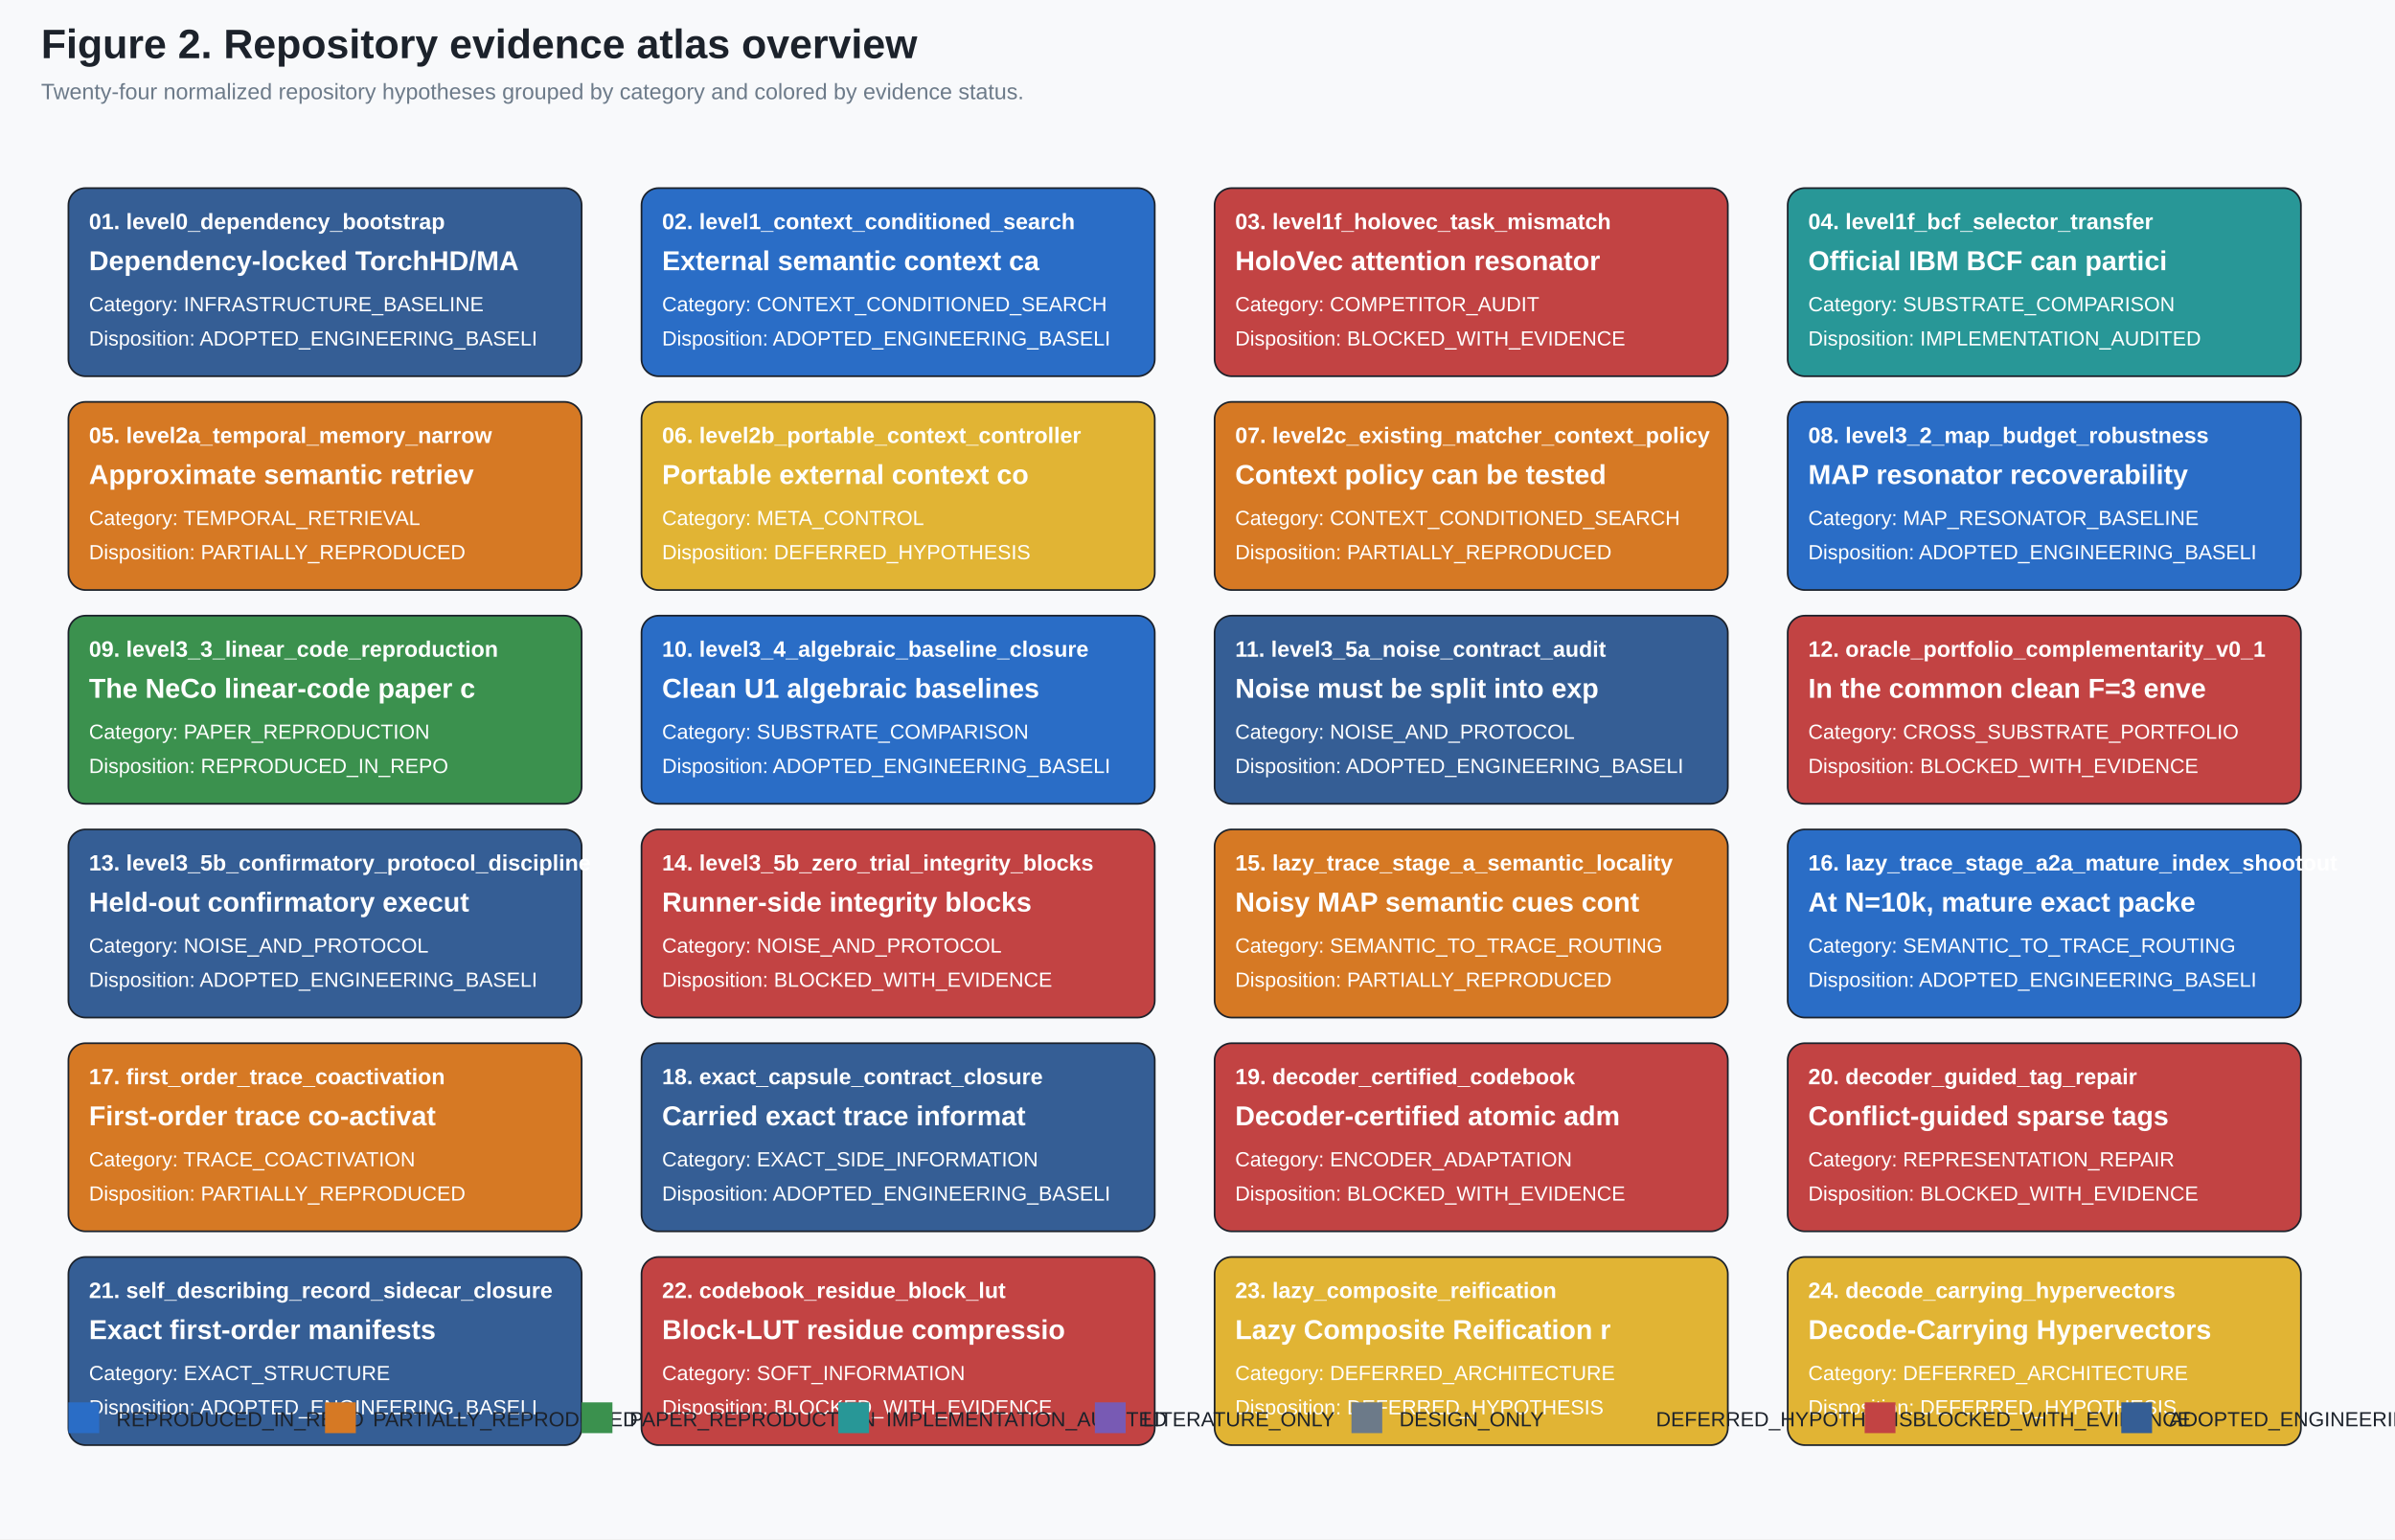
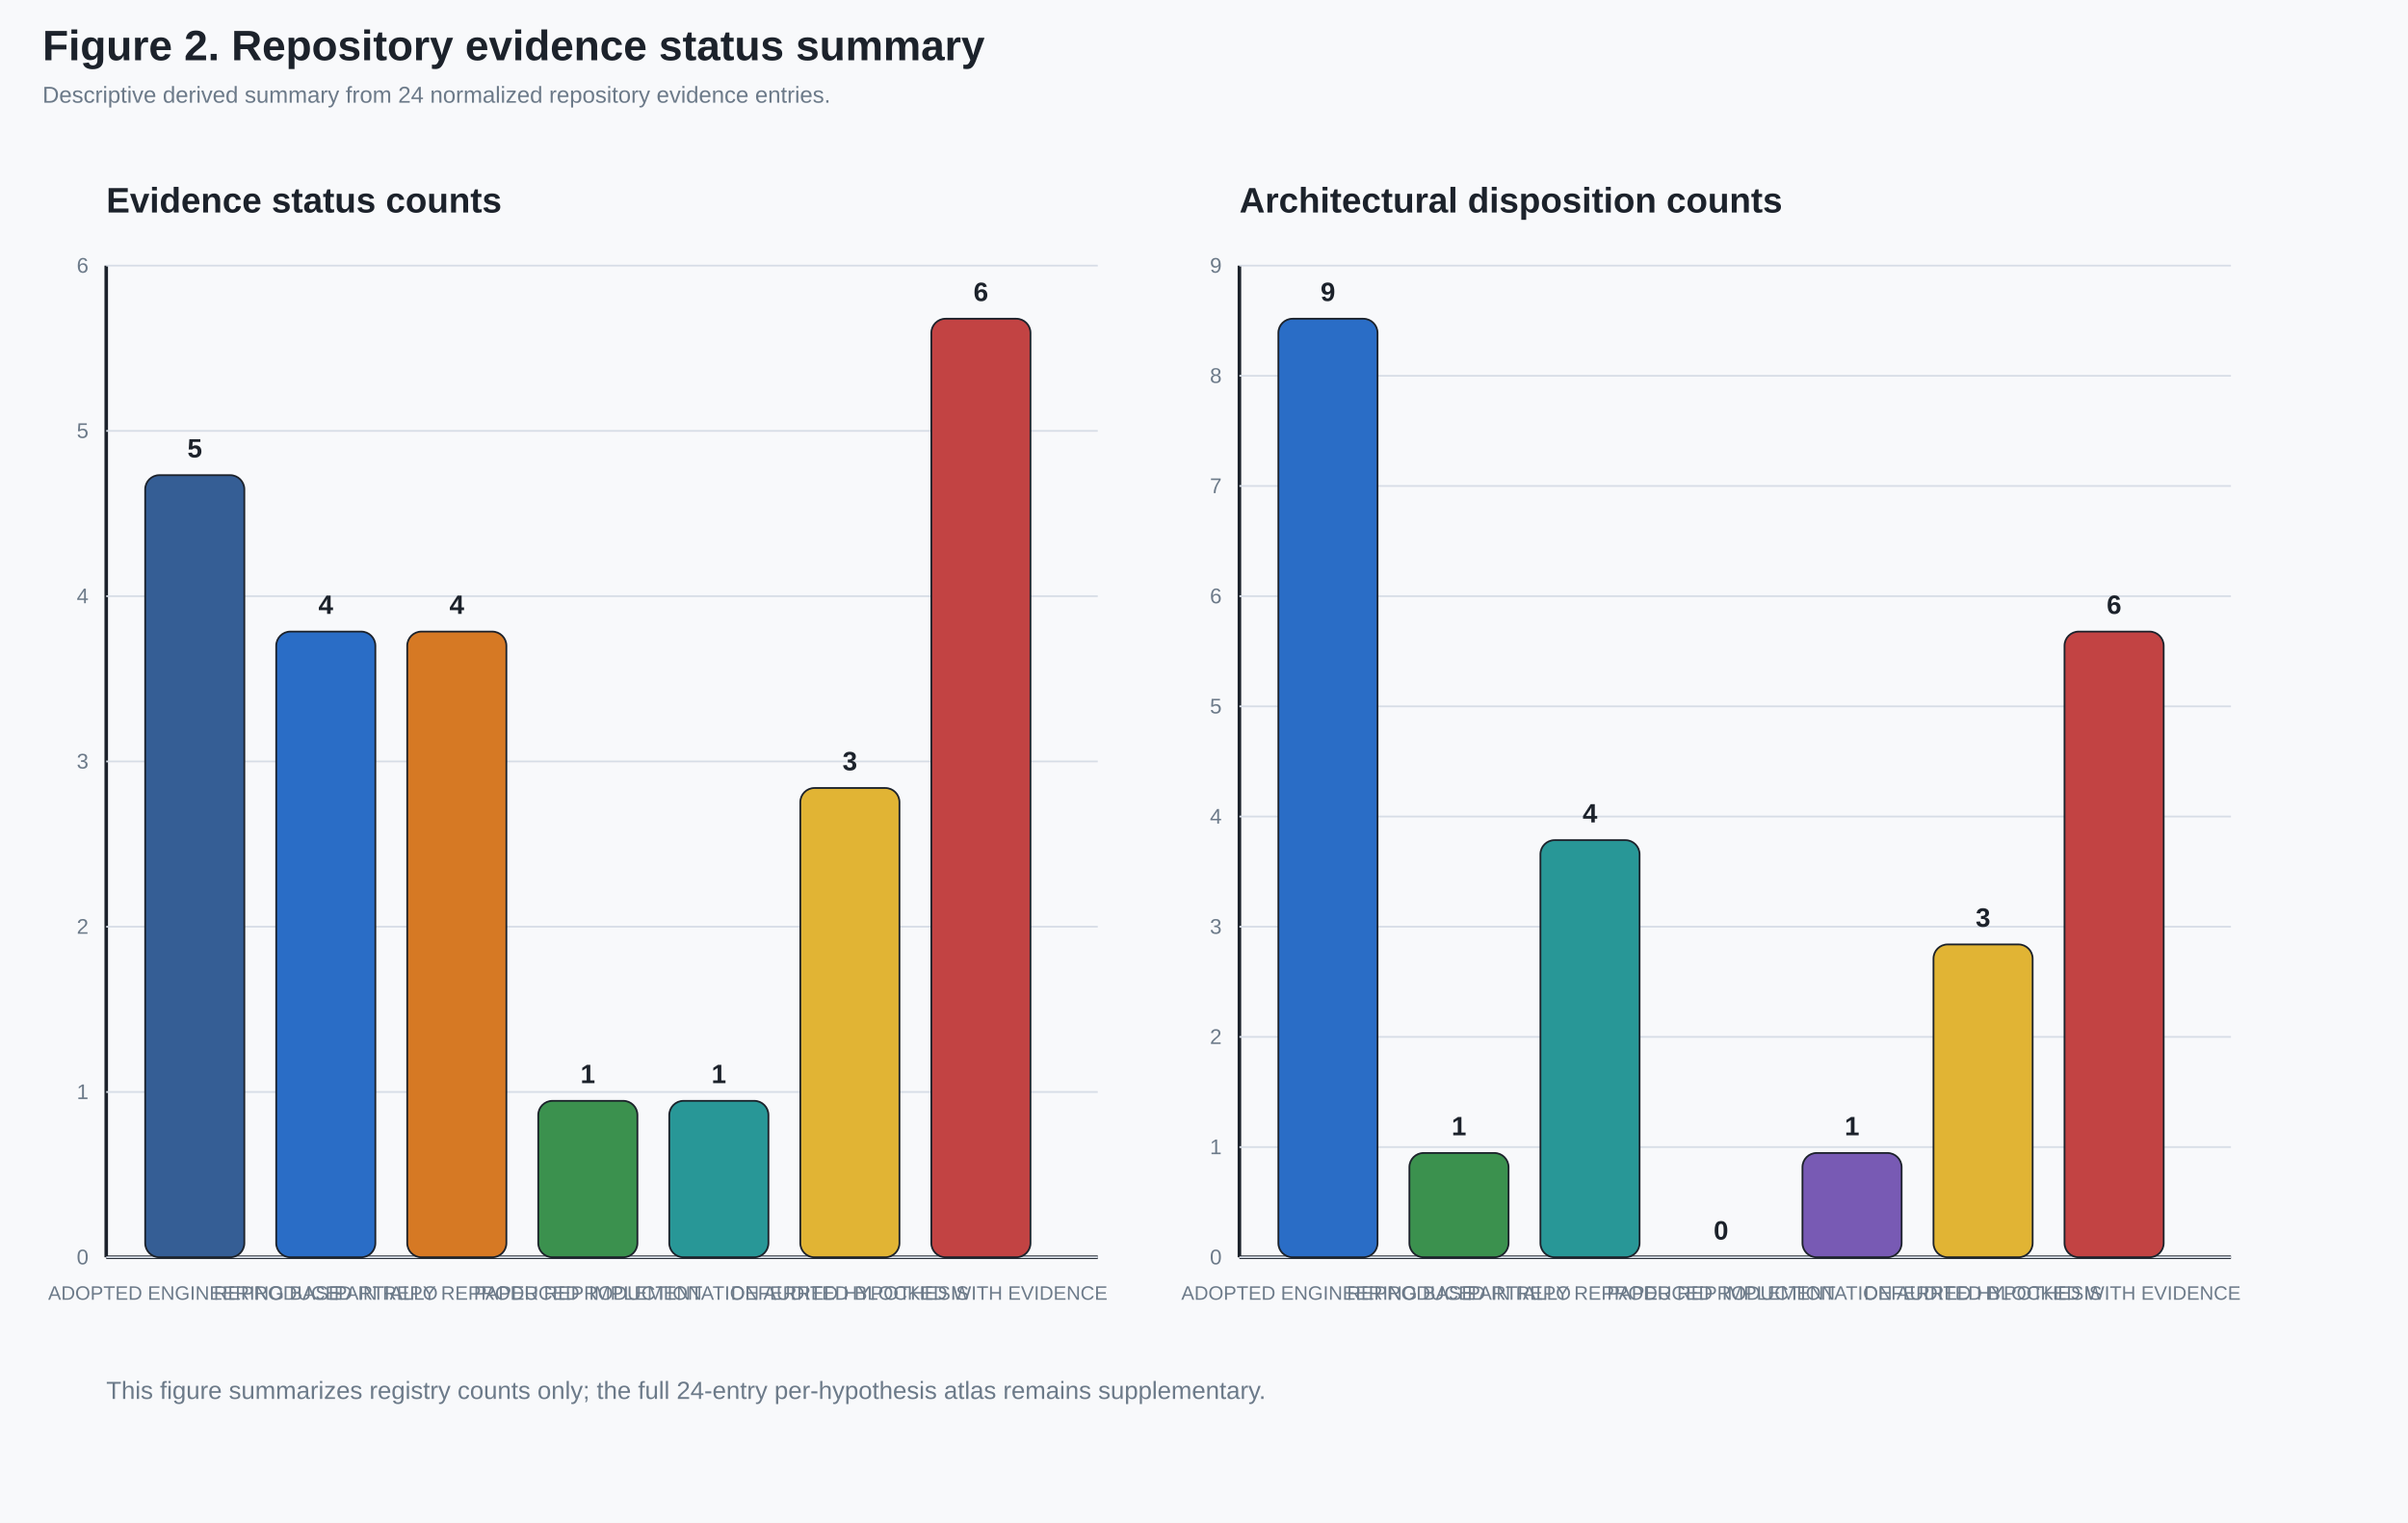
- <svg xmlns="http://www.w3.org/2000/svg" width="1400" height="900" viewBox="0 0 1400 900">
-   <rect x="0" y="0" width="1400" height="900" rx="0" fill="#f8f9fb" stroke="none" stroke-width="1" />
-   <text x="24" y="34" fill="#1c222b" font-size="24" font-family="Segoe UI, Arial, sans-serif" font-weight="bold" text-anchor="start">Figure 2. Repository evidence atlas overview</text>
-   <text x="24" y="58" fill="#6c7a89" font-size="13" font-family="Segoe UI, Arial, sans-serif" font-weight="normal" text-anchor="start">Twenty-four normalized repository hypotheses grouped by category and colored by evidence status.</text>
-   <rect x="40" y="110" width="300" height="110" rx="10" fill="#355E95" stroke="#1c222b" stroke-width="1" />
-   <text x="52" y="134" fill="#ffffff" font-size="13" font-family="Segoe UI, Arial, sans-serif" font-weight="bold" text-anchor="start">01. level0_dependency_bootstrap</text>
-   <text x="52" y="158" fill="#ffffff" font-size="16" font-family="Segoe UI, Arial, sans-serif" font-weight="bold" text-anchor="start">Dependency-locked TorchHD/MA</text>
-   <text x="52" y="182" fill="#ffffff" font-size="12" font-family="Segoe UI, Arial, sans-serif" font-weight="normal" text-anchor="start">Category: INFRASTRUCTURE_BASELINE</text>
-   <text x="52" y="202" fill="#ffffff" font-size="12" font-family="Segoe UI, Arial, sans-serif" font-weight="normal" text-anchor="start">Disposition: ADOPTED_ENGINEERING_BASELI</text>
-   <rect x="375" y="110" width="300" height="110" rx="10" fill="#2A6DC6" stroke="#1c222b" stroke-width="1" />
-   <text x="387" y="134" fill="#ffffff" font-size="13" font-family="Segoe UI, Arial, sans-serif" font-weight="bold" text-anchor="start">02. level1_context_conditioned_search</text>
-   <text x="387" y="158" fill="#ffffff" font-size="16" font-family="Segoe UI, Arial, sans-serif" font-weight="bold" text-anchor="start">External semantic context ca</text>
-   <text x="387" y="182" fill="#ffffff" font-size="12" font-family="Segoe UI, Arial, sans-serif" font-weight="normal" text-anchor="start">Category: CONTEXT_CONDITIONED_SEARCH</text>
-   <text x="387" y="202" fill="#ffffff" font-size="12" font-family="Segoe UI, Arial, sans-serif" font-weight="normal" text-anchor="start">Disposition: ADOPTED_ENGINEERING_BASELI</text>
-   <rect x="710" y="110" width="300" height="110" rx="10" fill="#C24343" stroke="#1c222b" stroke-width="1" />
-   <text x="722" y="134" fill="#ffffff" font-size="13" font-family="Segoe UI, Arial, sans-serif" font-weight="bold" text-anchor="start">03. level1f_holovec_task_mismatch</text>
-   <text x="722" y="158" fill="#ffffff" font-size="16" font-family="Segoe UI, Arial, sans-serif" font-weight="bold" text-anchor="start">HoloVec attention resonator </text>
-   <text x="722" y="182" fill="#ffffff" font-size="12" font-family="Segoe UI, Arial, sans-serif" font-weight="normal" text-anchor="start">Category: COMPETITOR_AUDIT</text>
-   <text x="722" y="202" fill="#ffffff" font-size="12" font-family="Segoe UI, Arial, sans-serif" font-weight="normal" text-anchor="start">Disposition: BLOCKED_WITH_EVIDENCE</text>
-   <rect x="1045" y="110" width="300" height="110" rx="10" fill="#289797" stroke="#1c222b" stroke-width="1" />
-   <text x="1057" y="134" fill="#ffffff" font-size="13" font-family="Segoe UI, Arial, sans-serif" font-weight="bold" text-anchor="start">04. level1f_bcf_selector_transfer</text>
-   <text x="1057" y="158" fill="#ffffff" font-size="16" font-family="Segoe UI, Arial, sans-serif" font-weight="bold" text-anchor="start">Official IBM BCF can partici</text>
-   <text x="1057" y="182" fill="#ffffff" font-size="12" font-family="Segoe UI, Arial, sans-serif" font-weight="normal" text-anchor="start">Category: SUBSTRATE_COMPARISON</text>
-   <text x="1057" y="202" fill="#ffffff" font-size="12" font-family="Segoe UI, Arial, sans-serif" font-weight="normal" text-anchor="start">Disposition: IMPLEMENTATION_AUDITED</text>
-   <rect x="40" y="235" width="300" height="110" rx="10" fill="#D67924" stroke="#1c222b" stroke-width="1" />
-   <text x="52" y="259" fill="#ffffff" font-size="13" font-family="Segoe UI, Arial, sans-serif" font-weight="bold" text-anchor="start">05. level2a_temporal_memory_narrow</text>
-   <text x="52" y="283" fill="#ffffff" font-size="16" font-family="Segoe UI, Arial, sans-serif" font-weight="bold" text-anchor="start">Approximate semantic retriev</text>
-   <text x="52" y="307" fill="#ffffff" font-size="12" font-family="Segoe UI, Arial, sans-serif" font-weight="normal" text-anchor="start">Category: TEMPORAL_RETRIEVAL</text>
-   <text x="52" y="327" fill="#ffffff" font-size="12" font-family="Segoe UI, Arial, sans-serif" font-weight="normal" text-anchor="start">Disposition: PARTIALLY_REPRODUCED</text>
-   <rect x="375" y="235" width="300" height="110" rx="10" fill="#E1B434" stroke="#1c222b" stroke-width="1" />
-   <text x="387" y="259" fill="#ffffff" font-size="13" font-family="Segoe UI, Arial, sans-serif" font-weight="bold" text-anchor="start">06. level2b_portable_context_controller</text>
-   <text x="387" y="283" fill="#ffffff" font-size="16" font-family="Segoe UI, Arial, sans-serif" font-weight="bold" text-anchor="start">Portable external context co</text>
-   <text x="387" y="307" fill="#ffffff" font-size="12" font-family="Segoe UI, Arial, sans-serif" font-weight="normal" text-anchor="start">Category: META_CONTROL</text>
-   <text x="387" y="327" fill="#ffffff" font-size="12" font-family="Segoe UI, Arial, sans-serif" font-weight="normal" text-anchor="start">Disposition: DEFERRED_HYPOTHESIS</text>
-   <rect x="710" y="235" width="300" height="110" rx="10" fill="#D67924" stroke="#1c222b" stroke-width="1" />
-   <text x="722" y="259" fill="#ffffff" font-size="13" font-family="Segoe UI, Arial, sans-serif" font-weight="bold" text-anchor="start">07. level2c_existing_matcher_context_policy</text>
-   <text x="722" y="283" fill="#ffffff" font-size="16" font-family="Segoe UI, Arial, sans-serif" font-weight="bold" text-anchor="start">Context policy can be tested</text>
-   <text x="722" y="307" fill="#ffffff" font-size="12" font-family="Segoe UI, Arial, sans-serif" font-weight="normal" text-anchor="start">Category: CONTEXT_CONDITIONED_SEARCH</text>
-   <text x="722" y="327" fill="#ffffff" font-size="12" font-family="Segoe UI, Arial, sans-serif" font-weight="normal" text-anchor="start">Disposition: PARTIALLY_REPRODUCED</text>
-   <rect x="1045" y="235" width="300" height="110" rx="10" fill="#2A6DC6" stroke="#1c222b" stroke-width="1" />
-   <text x="1057" y="259" fill="#ffffff" font-size="13" font-family="Segoe UI, Arial, sans-serif" font-weight="bold" text-anchor="start">08. level3_2_map_budget_robustness</text>
-   <text x="1057" y="283" fill="#ffffff" font-size="16" font-family="Segoe UI, Arial, sans-serif" font-weight="bold" text-anchor="start">MAP resonator recoverability</text>
-   <text x="1057" y="307" fill="#ffffff" font-size="12" font-family="Segoe UI, Arial, sans-serif" font-weight="normal" text-anchor="start">Category: MAP_RESONATOR_BASELINE</text>
-   <text x="1057" y="327" fill="#ffffff" font-size="12" font-family="Segoe UI, Arial, sans-serif" font-weight="normal" text-anchor="start">Disposition: ADOPTED_ENGINEERING_BASELI</text>
-   <rect x="40" y="360" width="300" height="110" rx="10" fill="#3B914E" stroke="#1c222b" stroke-width="1" />
-   <text x="52" y="384" fill="#ffffff" font-size="13" font-family="Segoe UI, Arial, sans-serif" font-weight="bold" text-anchor="start">09. level3_3_linear_code_reproduction</text>
-   <text x="52" y="408" fill="#ffffff" font-size="16" font-family="Segoe UI, Arial, sans-serif" font-weight="bold" text-anchor="start">The NeCo linear-code paper c</text>
-   <text x="52" y="432" fill="#ffffff" font-size="12" font-family="Segoe UI, Arial, sans-serif" font-weight="normal" text-anchor="start">Category: PAPER_REPRODUCTION</text>
-   <text x="52" y="452" fill="#ffffff" font-size="12" font-family="Segoe UI, Arial, sans-serif" font-weight="normal" text-anchor="start">Disposition: REPRODUCED_IN_REPO</text>
-   <rect x="375" y="360" width="300" height="110" rx="10" fill="#2A6DC6" stroke="#1c222b" stroke-width="1" />
-   <text x="387" y="384" fill="#ffffff" font-size="13" font-family="Segoe UI, Arial, sans-serif" font-weight="bold" text-anchor="start">10. level3_4_algebraic_baseline_closure</text>
-   <text x="387" y="408" fill="#ffffff" font-size="16" font-family="Segoe UI, Arial, sans-serif" font-weight="bold" text-anchor="start">Clean U1 algebraic baselines</text>
-   <text x="387" y="432" fill="#ffffff" font-size="12" font-family="Segoe UI, Arial, sans-serif" font-weight="normal" text-anchor="start">Category: SUBSTRATE_COMPARISON</text>
-   <text x="387" y="452" fill="#ffffff" font-size="12" font-family="Segoe UI, Arial, sans-serif" font-weight="normal" text-anchor="start">Disposition: ADOPTED_ENGINEERING_BASELI</text>
-   <rect x="710" y="360" width="300" height="110" rx="10" fill="#355E95" stroke="#1c222b" stroke-width="1" />
-   <text x="722" y="384" fill="#ffffff" font-size="13" font-family="Segoe UI, Arial, sans-serif" font-weight="bold" text-anchor="start">11. level3_5a_noise_contract_audit</text>
-   <text x="722" y="408" fill="#ffffff" font-size="16" font-family="Segoe UI, Arial, sans-serif" font-weight="bold" text-anchor="start">Noise must be split into exp</text>
-   <text x="722" y="432" fill="#ffffff" font-size="12" font-family="Segoe UI, Arial, sans-serif" font-weight="normal" text-anchor="start">Category: NOISE_AND_PROTOCOL</text>
-   <text x="722" y="452" fill="#ffffff" font-size="12" font-family="Segoe UI, Arial, sans-serif" font-weight="normal" text-anchor="start">Disposition: ADOPTED_ENGINEERING_BASELI</text>
-   <rect x="1045" y="360" width="300" height="110" rx="10" fill="#C24343" stroke="#1c222b" stroke-width="1" />
-   <text x="1057" y="384" fill="#ffffff" font-size="13" font-family="Segoe UI, Arial, sans-serif" font-weight="bold" text-anchor="start">12. oracle_portfolio_complementarity_v0_1</text>
-   <text x="1057" y="408" fill="#ffffff" font-size="16" font-family="Segoe UI, Arial, sans-serif" font-weight="bold" text-anchor="start">In the common clean F=3 enve</text>
-   <text x="1057" y="432" fill="#ffffff" font-size="12" font-family="Segoe UI, Arial, sans-serif" font-weight="normal" text-anchor="start">Category: CROSS_SUBSTRATE_PORTFOLIO</text>
-   <text x="1057" y="452" fill="#ffffff" font-size="12" font-family="Segoe UI, Arial, sans-serif" font-weight="normal" text-anchor="start">Disposition: BLOCKED_WITH_EVIDENCE</text>
-   <rect x="40" y="485" width="300" height="110" rx="10" fill="#355E95" stroke="#1c222b" stroke-width="1" />
-   <text x="52" y="509" fill="#ffffff" font-size="13" font-family="Segoe UI, Arial, sans-serif" font-weight="bold" text-anchor="start">13. level3_5b_confirmatory_protocol_discipline</text>
-   <text x="52" y="533" fill="#ffffff" font-size="16" font-family="Segoe UI, Arial, sans-serif" font-weight="bold" text-anchor="start">Held-out confirmatory execut</text>
-   <text x="52" y="557" fill="#ffffff" font-size="12" font-family="Segoe UI, Arial, sans-serif" font-weight="normal" text-anchor="start">Category: NOISE_AND_PROTOCOL</text>
-   <text x="52" y="577" fill="#ffffff" font-size="12" font-family="Segoe UI, Arial, sans-serif" font-weight="normal" text-anchor="start">Disposition: ADOPTED_ENGINEERING_BASELI</text>
-   <rect x="375" y="485" width="300" height="110" rx="10" fill="#C24343" stroke="#1c222b" stroke-width="1" />
-   <text x="387" y="509" fill="#ffffff" font-size="13" font-family="Segoe UI, Arial, sans-serif" font-weight="bold" text-anchor="start">14. level3_5b_zero_trial_integrity_blocks</text>
-   <text x="387" y="533" fill="#ffffff" font-size="16" font-family="Segoe UI, Arial, sans-serif" font-weight="bold" text-anchor="start">Runner-side integrity blocks</text>
-   <text x="387" y="557" fill="#ffffff" font-size="12" font-family="Segoe UI, Arial, sans-serif" font-weight="normal" text-anchor="start">Category: NOISE_AND_PROTOCOL</text>
-   <text x="387" y="577" fill="#ffffff" font-size="12" font-family="Segoe UI, Arial, sans-serif" font-weight="normal" text-anchor="start">Disposition: BLOCKED_WITH_EVIDENCE</text>
-   <rect x="710" y="485" width="300" height="110" rx="10" fill="#D67924" stroke="#1c222b" stroke-width="1" />
-   <text x="722" y="509" fill="#ffffff" font-size="13" font-family="Segoe UI, Arial, sans-serif" font-weight="bold" text-anchor="start">15. lazy_trace_stage_a_semantic_locality</text>
-   <text x="722" y="533" fill="#ffffff" font-size="16" font-family="Segoe UI, Arial, sans-serif" font-weight="bold" text-anchor="start">Noisy MAP semantic cues cont</text>
-   <text x="722" y="557" fill="#ffffff" font-size="12" font-family="Segoe UI, Arial, sans-serif" font-weight="normal" text-anchor="start">Category: SEMANTIC_TO_TRACE_ROUTING</text>
-   <text x="722" y="577" fill="#ffffff" font-size="12" font-family="Segoe UI, Arial, sans-serif" font-weight="normal" text-anchor="start">Disposition: PARTIALLY_REPRODUCED</text>
-   <rect x="1045" y="485" width="300" height="110" rx="10" fill="#2A6DC6" stroke="#1c222b" stroke-width="1" />
-   <text x="1057" y="509" fill="#ffffff" font-size="13" font-family="Segoe UI, Arial, sans-serif" font-weight="bold" text-anchor="start">16. lazy_trace_stage_a2a_mature_index_shootout</text>
-   <text x="1057" y="533" fill="#ffffff" font-size="16" font-family="Segoe UI, Arial, sans-serif" font-weight="bold" text-anchor="start">At N=10k, mature exact packe</text>
-   <text x="1057" y="557" fill="#ffffff" font-size="12" font-family="Segoe UI, Arial, sans-serif" font-weight="normal" text-anchor="start">Category: SEMANTIC_TO_TRACE_ROUTING</text>
-   <text x="1057" y="577" fill="#ffffff" font-size="12" font-family="Segoe UI, Arial, sans-serif" font-weight="normal" text-anchor="start">Disposition: ADOPTED_ENGINEERING_BASELI</text>
-   <rect x="40" y="610" width="300" height="110" rx="10" fill="#D67924" stroke="#1c222b" stroke-width="1" />
-   <text x="52" y="634" fill="#ffffff" font-size="13" font-family="Segoe UI, Arial, sans-serif" font-weight="bold" text-anchor="start">17. first_order_trace_coactivation</text>
-   <text x="52" y="658" fill="#ffffff" font-size="16" font-family="Segoe UI, Arial, sans-serif" font-weight="bold" text-anchor="start">First-order trace co-activat</text>
-   <text x="52" y="682" fill="#ffffff" font-size="12" font-family="Segoe UI, Arial, sans-serif" font-weight="normal" text-anchor="start">Category: TRACE_COACTIVATION</text>
-   <text x="52" y="702" fill="#ffffff" font-size="12" font-family="Segoe UI, Arial, sans-serif" font-weight="normal" text-anchor="start">Disposition: PARTIALLY_REPRODUCED</text>
-   <rect x="375" y="610" width="300" height="110" rx="10" fill="#355E95" stroke="#1c222b" stroke-width="1" />
-   <text x="387" y="634" fill="#ffffff" font-size="13" font-family="Segoe UI, Arial, sans-serif" font-weight="bold" text-anchor="start">18. exact_capsule_contract_closure</text>
-   <text x="387" y="658" fill="#ffffff" font-size="16" font-family="Segoe UI, Arial, sans-serif" font-weight="bold" text-anchor="start">Carried exact trace informat</text>
-   <text x="387" y="682" fill="#ffffff" font-size="12" font-family="Segoe UI, Arial, sans-serif" font-weight="normal" text-anchor="start">Category: EXACT_SIDE_INFORMATION</text>
-   <text x="387" y="702" fill="#ffffff" font-size="12" font-family="Segoe UI, Arial, sans-serif" font-weight="normal" text-anchor="start">Disposition: ADOPTED_ENGINEERING_BASELI</text>
-   <rect x="710" y="610" width="300" height="110" rx="10" fill="#C24343" stroke="#1c222b" stroke-width="1" />
-   <text x="722" y="634" fill="#ffffff" font-size="13" font-family="Segoe UI, Arial, sans-serif" font-weight="bold" text-anchor="start">19. decoder_certified_codebook</text>
-   <text x="722" y="658" fill="#ffffff" font-size="16" font-family="Segoe UI, Arial, sans-serif" font-weight="bold" text-anchor="start">Decoder-certified atomic adm</text>
-   <text x="722" y="682" fill="#ffffff" font-size="12" font-family="Segoe UI, Arial, sans-serif" font-weight="normal" text-anchor="start">Category: ENCODER_ADAPTATION</text>
-   <text x="722" y="702" fill="#ffffff" font-size="12" font-family="Segoe UI, Arial, sans-serif" font-weight="normal" text-anchor="start">Disposition: BLOCKED_WITH_EVIDENCE</text>
-   <rect x="1045" y="610" width="300" height="110" rx="10" fill="#C24343" stroke="#1c222b" stroke-width="1" />
-   <text x="1057" y="634" fill="#ffffff" font-size="13" font-family="Segoe UI, Arial, sans-serif" font-weight="bold" text-anchor="start">20. decoder_guided_tag_repair</text>
-   <text x="1057" y="658" fill="#ffffff" font-size="16" font-family="Segoe UI, Arial, sans-serif" font-weight="bold" text-anchor="start">Conflict-guided sparse tags </text>
-   <text x="1057" y="682" fill="#ffffff" font-size="12" font-family="Segoe UI, Arial, sans-serif" font-weight="normal" text-anchor="start">Category: REPRESENTATION_REPAIR</text>
-   <text x="1057" y="702" fill="#ffffff" font-size="12" font-family="Segoe UI, Arial, sans-serif" font-weight="normal" text-anchor="start">Disposition: BLOCKED_WITH_EVIDENCE</text>
-   <rect x="40" y="735" width="300" height="110" rx="10" fill="#355E95" stroke="#1c222b" stroke-width="1" />
-   <text x="52" y="759" fill="#ffffff" font-size="13" font-family="Segoe UI, Arial, sans-serif" font-weight="bold" text-anchor="start">21. self_describing_record_sidecar_closure</text>
-   <text x="52" y="783" fill="#ffffff" font-size="16" font-family="Segoe UI, Arial, sans-serif" font-weight="bold" text-anchor="start">Exact first-order manifests </text>
-   <text x="52" y="807" fill="#ffffff" font-size="12" font-family="Segoe UI, Arial, sans-serif" font-weight="normal" text-anchor="start">Category: EXACT_STRUCTURE</text>
-   <text x="52" y="827" fill="#ffffff" font-size="12" font-family="Segoe UI, Arial, sans-serif" font-weight="normal" text-anchor="start">Disposition: ADOPTED_ENGINEERING_BASELI</text>
-   <rect x="375" y="735" width="300" height="110" rx="10" fill="#C24343" stroke="#1c222b" stroke-width="1" />
-   <text x="387" y="759" fill="#ffffff" font-size="13" font-family="Segoe UI, Arial, sans-serif" font-weight="bold" text-anchor="start">22. codebook_residue_block_lut</text>
-   <text x="387" y="783" fill="#ffffff" font-size="16" font-family="Segoe UI, Arial, sans-serif" font-weight="bold" text-anchor="start">Block-LUT residue compressio</text>
-   <text x="387" y="807" fill="#ffffff" font-size="12" font-family="Segoe UI, Arial, sans-serif" font-weight="normal" text-anchor="start">Category: SOFT_INFORMATION</text>
-   <text x="387" y="827" fill="#ffffff" font-size="12" font-family="Segoe UI, Arial, sans-serif" font-weight="normal" text-anchor="start">Disposition: BLOCKED_WITH_EVIDENCE</text>
-   <rect x="710" y="735" width="300" height="110" rx="10" fill="#E1B434" stroke="#1c222b" stroke-width="1" />
-   <text x="722" y="759" fill="#ffffff" font-size="13" font-family="Segoe UI, Arial, sans-serif" font-weight="bold" text-anchor="start">23. lazy_composite_reification</text>
-   <text x="722" y="783" fill="#ffffff" font-size="16" font-family="Segoe UI, Arial, sans-serif" font-weight="bold" text-anchor="start">Lazy Composite Reification r</text>
-   <text x="722" y="807" fill="#ffffff" font-size="12" font-family="Segoe UI, Arial, sans-serif" font-weight="normal" text-anchor="start">Category: DEFERRED_ARCHITECTURE</text>
-   <text x="722" y="827" fill="#ffffff" font-size="12" font-family="Segoe UI, Arial, sans-serif" font-weight="normal" text-anchor="start">Disposition: DEFERRED_HYPOTHESIS</text>
-   <rect x="1045" y="735" width="300" height="110" rx="10" fill="#E1B434" stroke="#1c222b" stroke-width="1" />
-   <text x="1057" y="759" fill="#ffffff" font-size="13" font-family="Segoe UI, Arial, sans-serif" font-weight="bold" text-anchor="start">24. decode_carrying_hypervectors</text>
-   <text x="1057" y="783" fill="#ffffff" font-size="16" font-family="Segoe UI, Arial, sans-serif" font-weight="bold" text-anchor="start">Decode-Carrying Hypervectors</text>
-   <text x="1057" y="807" fill="#ffffff" font-size="12" font-family="Segoe UI, Arial, sans-serif" font-weight="normal" text-anchor="start">Category: DEFERRED_ARCHITECTURE</text>
-   <text x="1057" y="827" fill="#ffffff" font-size="12" font-family="Segoe UI, Arial, sans-serif" font-weight="normal" text-anchor="start">Disposition: DEFERRED_HYPOTHESIS</text>
-   <rect x="40" y="820" width="18" height="18" rx="0" fill="#2A6DC6" stroke="none" stroke-width="1" />
-   <text x="68" y="834" fill="#1c222b" font-size="12" font-family="Segoe UI, Arial, sans-serif" font-weight="normal" text-anchor="start">REPRODUCED_IN_REPO</text>
-   <rect x="190" y="820" width="18" height="18" rx="0" fill="#D67924" stroke="none" stroke-width="1" />
-   <text x="218" y="834" fill="#1c222b" font-size="12" font-family="Segoe UI, Arial, sans-serif" font-weight="normal" text-anchor="start">PARTIALLY_REPRODUCED</text>
-   <rect x="340" y="820" width="18" height="18" rx="0" fill="#3B914E" stroke="none" stroke-width="1" />
-   <text x="368" y="834" fill="#1c222b" font-size="12" font-family="Segoe UI, Arial, sans-serif" font-weight="normal" text-anchor="start">PAPER_REPRODUCTION</text>
-   <rect x="490" y="820" width="18" height="18" rx="0" fill="#289797" stroke="none" stroke-width="1" />
-   <text x="518" y="834" fill="#1c222b" font-size="12" font-family="Segoe UI, Arial, sans-serif" font-weight="normal" text-anchor="start">IMPLEMENTATION_AUDITED</text>
-   <rect x="640" y="820" width="18" height="18" rx="0" fill="#785AB4" stroke="none" stroke-width="1" />
-   <text x="668" y="834" fill="#1c222b" font-size="12" font-family="Segoe UI, Arial, sans-serif" font-weight="normal" text-anchor="start">LITERATURE_ONLY</text>
-   <rect x="790" y="820" width="18" height="18" rx="0" fill="#6C7A89" stroke="none" stroke-width="1" />
-   <text x="818" y="834" fill="#1c222b" font-size="12" font-family="Segoe UI, Arial, sans-serif" font-weight="normal" text-anchor="start">DESIGN_ONLY</text>
-   <rect x="940" y="820" width="18" height="18" rx="0" fill="#E1B434" stroke="none" stroke-width="1" />
-   <text x="968" y="834" fill="#1c222b" font-size="12" font-family="Segoe UI, Arial, sans-serif" font-weight="normal" text-anchor="start">DEFERRED_HYPOTHESIS</text>
-   <rect x="1090" y="820" width="18" height="18" rx="0" fill="#C24343" stroke="none" stroke-width="1" />
-   <text x="1118" y="834" fill="#1c222b" font-size="12" font-family="Segoe UI, Arial, sans-serif" font-weight="normal" text-anchor="start">BLOCKED_WITH_EVIDENCE</text>
-   <rect x="1240" y="820" width="18" height="18" rx="0" fill="#355E95" stroke="none" stroke-width="1" />
-   <text x="1268" y="834" fill="#1c222b" font-size="12" font-family="Segoe UI, Arial, sans-serif" font-weight="normal" text-anchor="start">ADOPTED_ENGINEERING_BASELINE</text>
+ <svg xmlns="http://www.w3.org/2000/svg" width="1360" height="860" viewBox="0 0 1360 860">
+   <rect x="0" y="0" width="1360" height="860" rx="0" fill="#f8f9fb" stroke="none" stroke-width="1" />
+   <text x="24" y="34" fill="#1c222b" font-size="24" font-family="Segoe UI, Arial, sans-serif" font-weight="bold" text-anchor="start">Figure 2. Repository evidence status summary</text>
+   <text x="24" y="58" fill="#6c7a89" font-size="13" font-family="Segoe UI, Arial, sans-serif" font-weight="normal" text-anchor="start">Descriptive derived summary from 24 normalized repository evidence entries.</text>
+   <text x="60" y="120" fill="#1c222b" font-size="20" font-family="Segoe UI, Arial, sans-serif" font-weight="bold" text-anchor="start">Evidence status counts</text>
+   <line x1="60" y1="710" x2="620" y2="710" stroke="#1c222b" stroke-width="2" />
+   <line x1="60" y1="150" x2="60" y2="710" stroke="#1c222b" stroke-width="2" />
+   <line x1="60" y1="710" x2="620" y2="710" stroke="#d7dde6" stroke-width="1" />
+   <text x="50" y="714" fill="#6c7a89" font-size="12" font-family="Segoe UI, Arial, sans-serif" font-weight="normal" text-anchor="end">0</text>
+   <line x1="60" y1="616.667" x2="620" y2="616.667" stroke="#d7dde6" stroke-width="1" />
+   <text x="50" y="620.667" fill="#6c7a89" font-size="12" font-family="Segoe UI, Arial, sans-serif" font-weight="normal" text-anchor="end">1</text>
+   <line x1="60" y1="523.333" x2="620" y2="523.333" stroke="#d7dde6" stroke-width="1" />
+   <text x="50" y="527.333" fill="#6c7a89" font-size="12" font-family="Segoe UI, Arial, sans-serif" font-weight="normal" text-anchor="end">2</text>
+   <line x1="60" y1="430" x2="620" y2="430" stroke="#d7dde6" stroke-width="1" />
+   <text x="50" y="434" fill="#6c7a89" font-size="12" font-family="Segoe UI, Arial, sans-serif" font-weight="normal" text-anchor="end">3</text>
+   <line x1="60" y1="336.667" x2="620" y2="336.667" stroke="#d7dde6" stroke-width="1" />
+   <text x="50" y="340.667" fill="#6c7a89" font-size="12" font-family="Segoe UI, Arial, sans-serif" font-weight="normal" text-anchor="end">4</text>
+   <line x1="60" y1="243.333" x2="620" y2="243.333" stroke="#d7dde6" stroke-width="1" />
+   <text x="50" y="247.333" fill="#6c7a89" font-size="12" font-family="Segoe UI, Arial, sans-serif" font-weight="normal" text-anchor="end">5</text>
+   <line x1="60" y1="150" x2="620" y2="150" stroke="#d7dde6" stroke-width="1" />
+   <text x="50" y="154" fill="#6c7a89" font-size="12" font-family="Segoe UI, Arial, sans-serif" font-weight="normal" text-anchor="end">6</text>
+   <rect x="82" y="268.333" width="56" height="441.667" rx="8" fill="#355E95" stroke="#1c222b" stroke-width="1" />
+   <text x="110" y="258.333" fill="#1c222b" font-size="15" font-family="Segoe UI, Arial, sans-serif" font-weight="bold" text-anchor="middle">5</text>
+   <text x="110" y="734" fill="#6c7a89" font-size="11" font-family="Segoe UI, Arial, sans-serif" font-weight="normal" text-anchor="middle">ADOPTED ENGINEERING BASE</text>
+   <rect x="156" y="356.667" width="56" height="353.333" rx="8" fill="#2A6DC6" stroke="#1c222b" stroke-width="1" />
+   <text x="184" y="346.667" fill="#1c222b" font-size="15" font-family="Segoe UI, Arial, sans-serif" font-weight="bold" text-anchor="middle">4</text>
+   <text x="184" y="734" fill="#6c7a89" font-size="11" font-family="Segoe UI, Arial, sans-serif" font-weight="normal" text-anchor="middle">REPRODUCED IN REPO</text>
+   <rect x="230" y="356.667" width="56" height="353.333" rx="8" fill="#D67924" stroke="#1c222b" stroke-width="1" />
+   <text x="258" y="346.667" fill="#1c222b" font-size="15" font-family="Segoe UI, Arial, sans-serif" font-weight="bold" text-anchor="middle">4</text>
+   <text x="258" y="734" fill="#6c7a89" font-size="11" font-family="Segoe UI, Arial, sans-serif" font-weight="normal" text-anchor="middle">PARTIALLY REPRODUCED</text>
+   <rect x="304" y="621.667" width="56" height="88.333" rx="8" fill="#3B914E" stroke="#1c222b" stroke-width="1" />
+   <text x="332" y="611.667" fill="#1c222b" font-size="15" font-family="Segoe UI, Arial, sans-serif" font-weight="bold" text-anchor="middle">1</text>
+   <text x="332" y="734" fill="#6c7a89" font-size="11" font-family="Segoe UI, Arial, sans-serif" font-weight="normal" text-anchor="middle">PAPER REPRODUCTION</text>
+   <rect x="378" y="621.667" width="56" height="88.333" rx="8" fill="#289797" stroke="#1c222b" stroke-width="1" />
+   <text x="406" y="611.667" fill="#1c222b" font-size="15" font-family="Segoe UI, Arial, sans-serif" font-weight="bold" text-anchor="middle">1</text>
+   <text x="406" y="734" fill="#6c7a89" font-size="11" font-family="Segoe UI, Arial, sans-serif" font-weight="normal" text-anchor="middle">IMPLEMENTATION AUDITED</text>
+   <rect x="452" y="445" width="56" height="265" rx="8" fill="#E1B434" stroke="#1c222b" stroke-width="1" />
+   <text x="480" y="435" fill="#1c222b" font-size="15" font-family="Segoe UI, Arial, sans-serif" font-weight="bold" text-anchor="middle">3</text>
+   <text x="480" y="734" fill="#6c7a89" font-size="11" font-family="Segoe UI, Arial, sans-serif" font-weight="normal" text-anchor="middle">DEFERRED HYPOTHESIS</text>
+   <rect x="526" y="180" width="56" height="530" rx="8" fill="#C24343" stroke="#1c222b" stroke-width="1" />
+   <text x="554" y="170" fill="#1c222b" font-size="15" font-family="Segoe UI, Arial, sans-serif" font-weight="bold" text-anchor="middle">6</text>
+   <text x="554" y="734" fill="#6c7a89" font-size="11" font-family="Segoe UI, Arial, sans-serif" font-weight="normal" text-anchor="middle">BLOCKED WITH EVIDENCE</text>
+   <text x="700" y="120" fill="#1c222b" font-size="20" font-family="Segoe UI, Arial, sans-serif" font-weight="bold" text-anchor="start">Architectural disposition counts</text>
+   <line x1="700" y1="710" x2="1260" y2="710" stroke="#1c222b" stroke-width="2" />
+   <line x1="700" y1="150" x2="700" y2="710" stroke="#1c222b" stroke-width="2" />
+   <line x1="700" y1="710" x2="1260" y2="710" stroke="#d7dde6" stroke-width="1" />
+   <text x="690" y="714" fill="#6c7a89" font-size="12" font-family="Segoe UI, Arial, sans-serif" font-weight="normal" text-anchor="end">0</text>
+   <line x1="700" y1="647.778" x2="1260" y2="647.778" stroke="#d7dde6" stroke-width="1" />
+   <text x="690" y="651.778" fill="#6c7a89" font-size="12" font-family="Segoe UI, Arial, sans-serif" font-weight="normal" text-anchor="end">1</text>
+   <line x1="700" y1="585.556" x2="1260" y2="585.556" stroke="#d7dde6" stroke-width="1" />
+   <text x="690" y="589.556" fill="#6c7a89" font-size="12" font-family="Segoe UI, Arial, sans-serif" font-weight="normal" text-anchor="end">2</text>
+   <line x1="700" y1="523.333" x2="1260" y2="523.333" stroke="#d7dde6" stroke-width="1" />
+   <text x="690" y="527.333" fill="#6c7a89" font-size="12" font-family="Segoe UI, Arial, sans-serif" font-weight="normal" text-anchor="end">3</text>
+   <line x1="700" y1="461.111" x2="1260" y2="461.111" stroke="#d7dde6" stroke-width="1" />
+   <text x="690" y="465.111" fill="#6c7a89" font-size="12" font-family="Segoe UI, Arial, sans-serif" font-weight="normal" text-anchor="end">4</text>
+   <line x1="700" y1="398.889" x2="1260" y2="398.889" stroke="#d7dde6" stroke-width="1" />
+   <text x="690" y="402.889" fill="#6c7a89" font-size="12" font-family="Segoe UI, Arial, sans-serif" font-weight="normal" text-anchor="end">5</text>
+   <line x1="700" y1="336.667" x2="1260" y2="336.667" stroke="#d7dde6" stroke-width="1" />
+   <text x="690" y="340.667" fill="#6c7a89" font-size="12" font-family="Segoe UI, Arial, sans-serif" font-weight="normal" text-anchor="end">6</text>
+   <line x1="700" y1="274.444" x2="1260" y2="274.444" stroke="#d7dde6" stroke-width="1" />
+   <text x="690" y="278.444" fill="#6c7a89" font-size="12" font-family="Segoe UI, Arial, sans-serif" font-weight="normal" text-anchor="end">7</text>
+   <line x1="700" y1="212.222" x2="1260" y2="212.222" stroke="#d7dde6" stroke-width="1" />
+   <text x="690" y="216.222" fill="#6c7a89" font-size="12" font-family="Segoe UI, Arial, sans-serif" font-weight="normal" text-anchor="end">8</text>
+   <line x1="700" y1="150" x2="1260" y2="150" stroke="#d7dde6" stroke-width="1" />
+   <text x="690" y="154" fill="#6c7a89" font-size="12" font-family="Segoe UI, Arial, sans-serif" font-weight="normal" text-anchor="end">9</text>
+   <rect x="722" y="180" width="56" height="530" rx="8" fill="#2a6dc6" stroke="#1c222b" stroke-width="1" />
+   <text x="750" y="170" fill="#1c222b" font-size="15" font-family="Segoe UI, Arial, sans-serif" font-weight="bold" text-anchor="middle">9</text>
+   <text x="750" y="734" fill="#6c7a89" font-size="11" font-family="Segoe UI, Arial, sans-serif" font-weight="normal" text-anchor="middle">ADOPTED ENGINEERING BASE</text>
+   <rect x="796" y="651.111" width="56" height="58.889" rx="8" fill="#3b914e" stroke="#1c222b" stroke-width="1" />
+   <text x="824" y="641.111" fill="#1c222b" font-size="15" font-family="Segoe UI, Arial, sans-serif" font-weight="bold" text-anchor="middle">1</text>
+   <text x="824" y="734" fill="#6c7a89" font-size="11" font-family="Segoe UI, Arial, sans-serif" font-weight="normal" text-anchor="middle">REPRODUCED IN REPO</text>
+   <rect x="870" y="474.444" width="56" height="235.556" rx="8" fill="#289797" stroke="#1c222b" stroke-width="1" />
+   <text x="898" y="464.444" fill="#1c222b" font-size="15" font-family="Segoe UI, Arial, sans-serif" font-weight="bold" text-anchor="middle">4</text>
+   <text x="898" y="734" fill="#6c7a89" font-size="11" font-family="Segoe UI, Arial, sans-serif" font-weight="normal" text-anchor="middle">PARTIALLY REPRODUCED</text>
+   <rect x="944" y="710" width="56" height="0" rx="8" fill="#d67924" stroke="#1c222b" stroke-width="1" />
+   <text x="972" y="700" fill="#1c222b" font-size="15" font-family="Segoe UI, Arial, sans-serif" font-weight="bold" text-anchor="middle">0</text>
+   <text x="972" y="734" fill="#6c7a89" font-size="11" font-family="Segoe UI, Arial, sans-serif" font-weight="normal" text-anchor="middle">PAPER REPRODUCTION</text>
+   <rect x="1018" y="651.111" width="56" height="58.889" rx="8" fill="#785ab4" stroke="#1c222b" stroke-width="1" />
+   <text x="1046" y="641.111" fill="#1c222b" font-size="15" font-family="Segoe UI, Arial, sans-serif" font-weight="bold" text-anchor="middle">1</text>
+   <text x="1046" y="734" fill="#6c7a89" font-size="11" font-family="Segoe UI, Arial, sans-serif" font-weight="normal" text-anchor="middle">IMPLEMENTATION AUDITED</text>
+   <rect x="1092" y="533.333" width="56" height="176.667" rx="8" fill="#e1b434" stroke="#1c222b" stroke-width="1" />
+   <text x="1120" y="523.333" fill="#1c222b" font-size="15" font-family="Segoe UI, Arial, sans-serif" font-weight="bold" text-anchor="middle">3</text>
+   <text x="1120" y="734" fill="#6c7a89" font-size="11" font-family="Segoe UI, Arial, sans-serif" font-weight="normal" text-anchor="middle">DEFERRED HYPOTHESIS</text>
+   <rect x="1166" y="356.667" width="56" height="353.333" rx="8" fill="#c24343" stroke="#1c222b" stroke-width="1" />
+   <text x="1194" y="346.667" fill="#1c222b" font-size="15" font-family="Segoe UI, Arial, sans-serif" font-weight="bold" text-anchor="middle">6</text>
+   <text x="1194" y="734" fill="#6c7a89" font-size="11" font-family="Segoe UI, Arial, sans-serif" font-weight="normal" text-anchor="middle">BLOCKED WITH EVIDENCE</text>
+   <text x="60" y="790" fill="#6c7a89" font-size="14" font-family="Segoe UI, Arial, sans-serif" font-weight="normal" text-anchor="start">This figure summarizes registry counts only; the full 24-entry per-hypothesis atlas remains supplementary.</text>
</svg>
